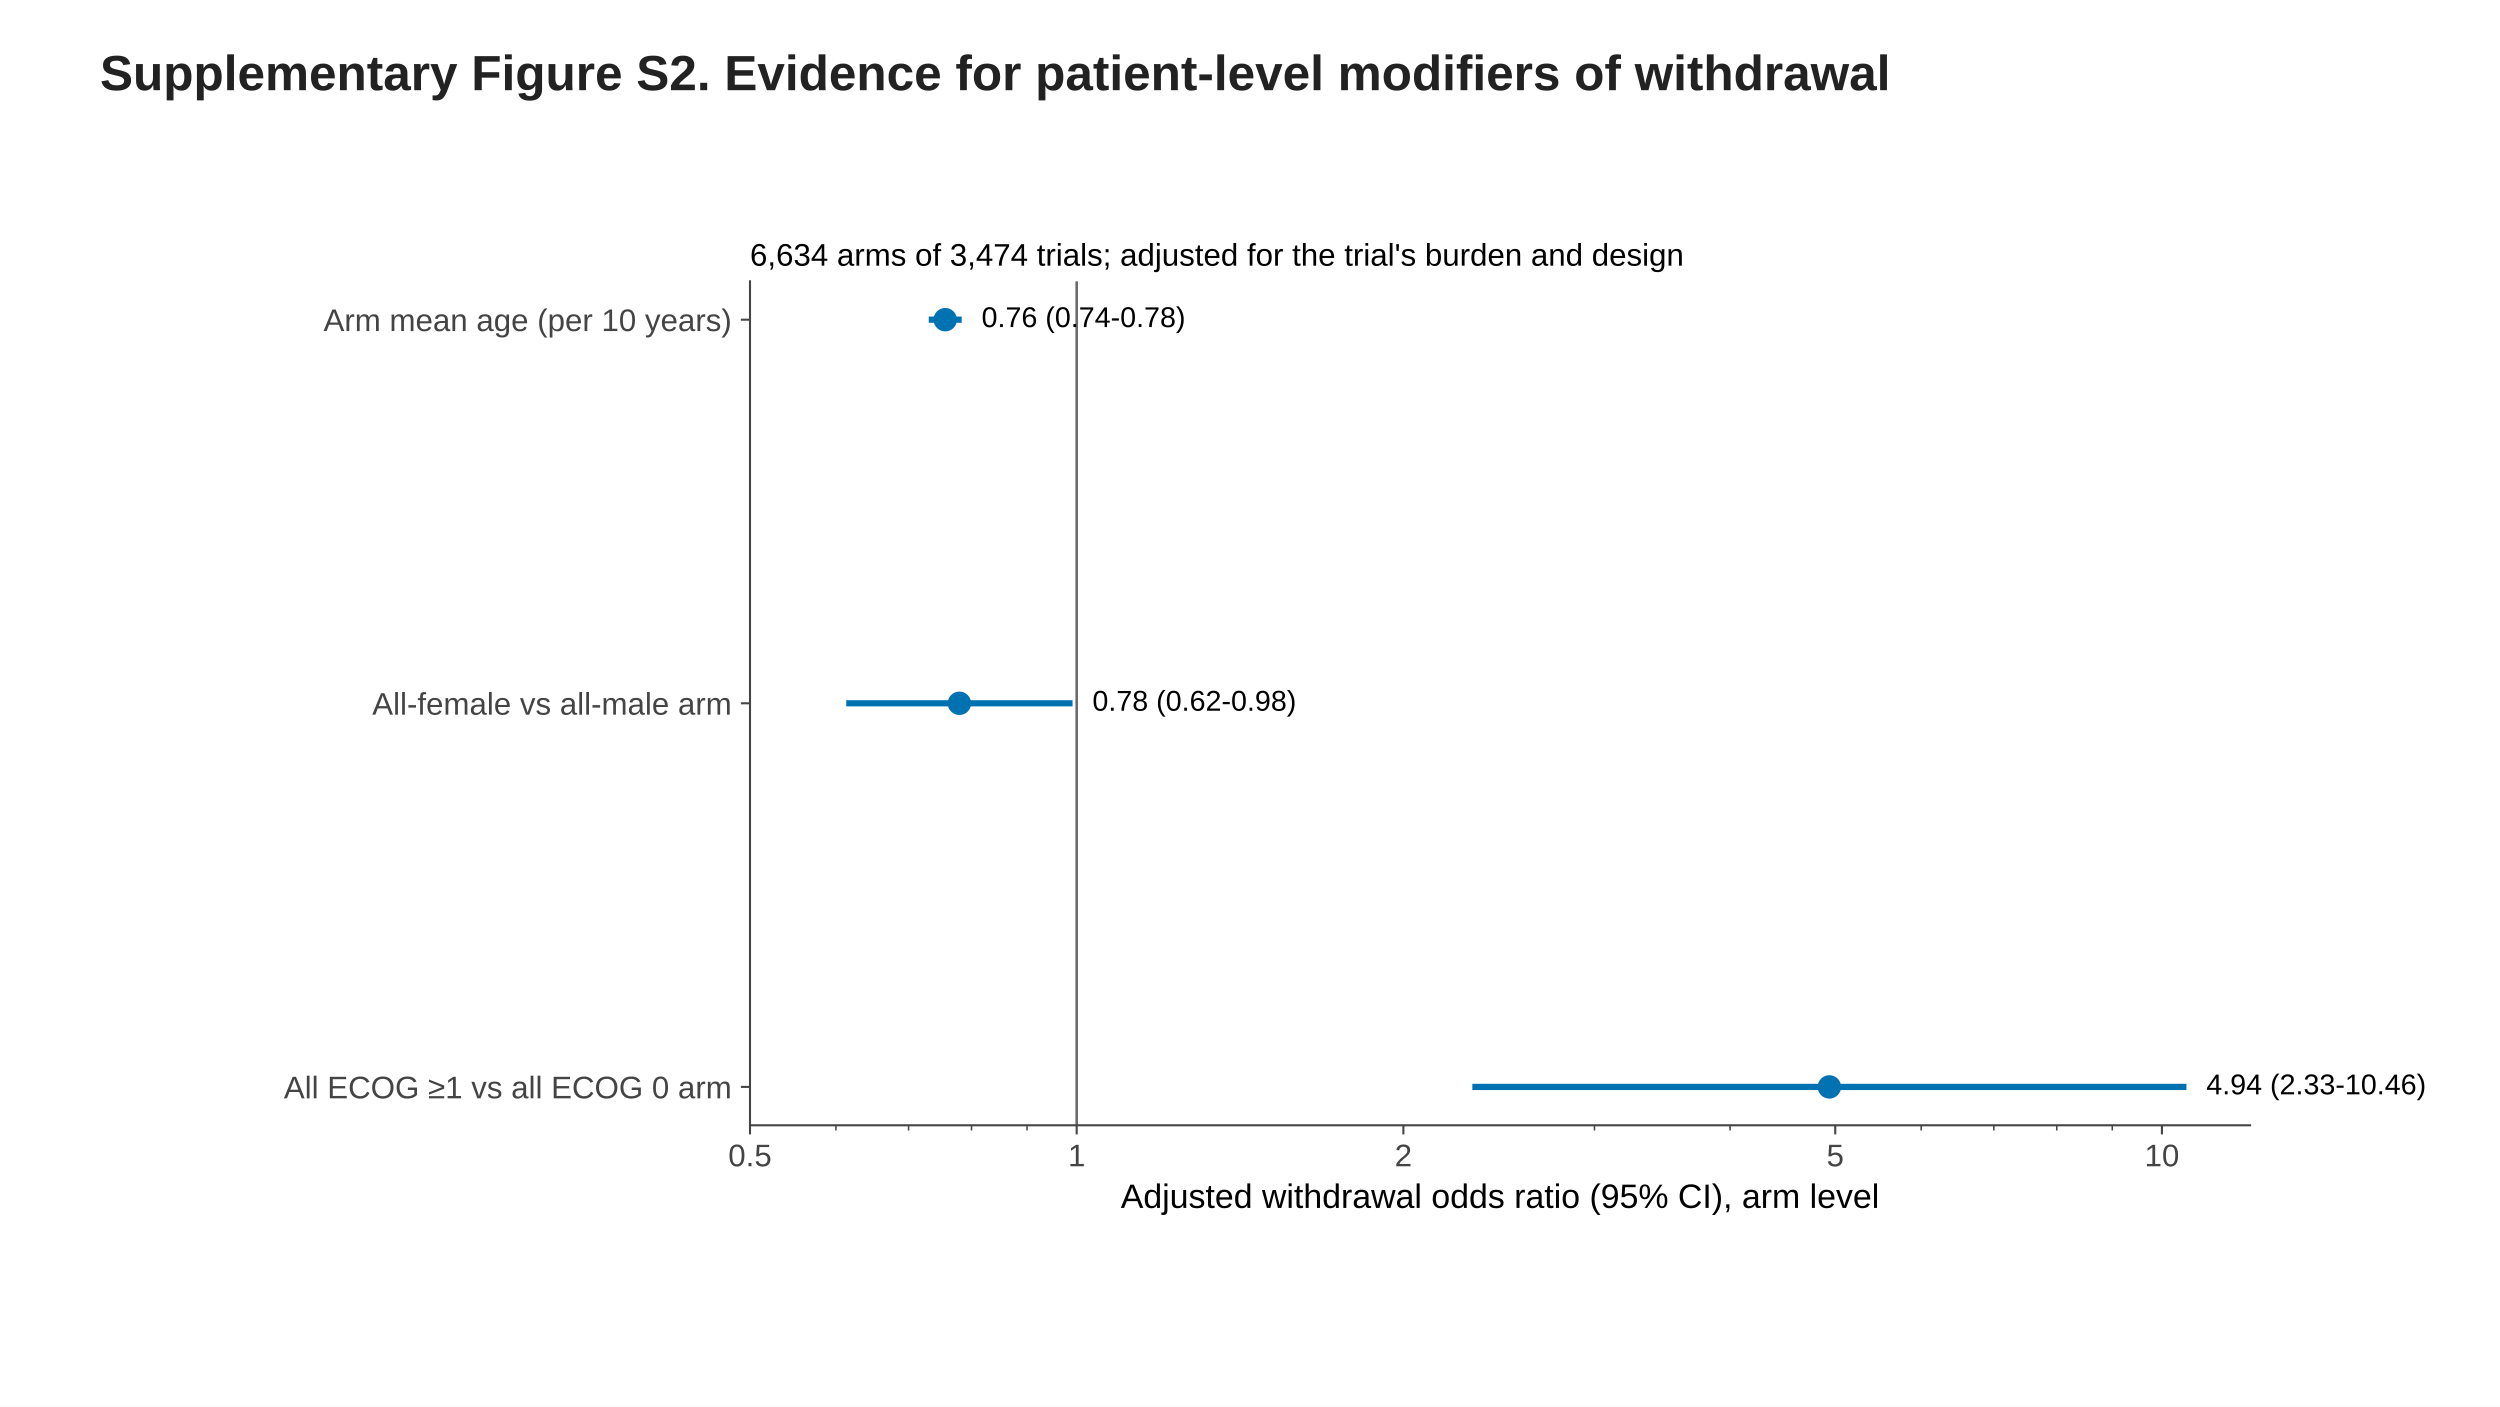
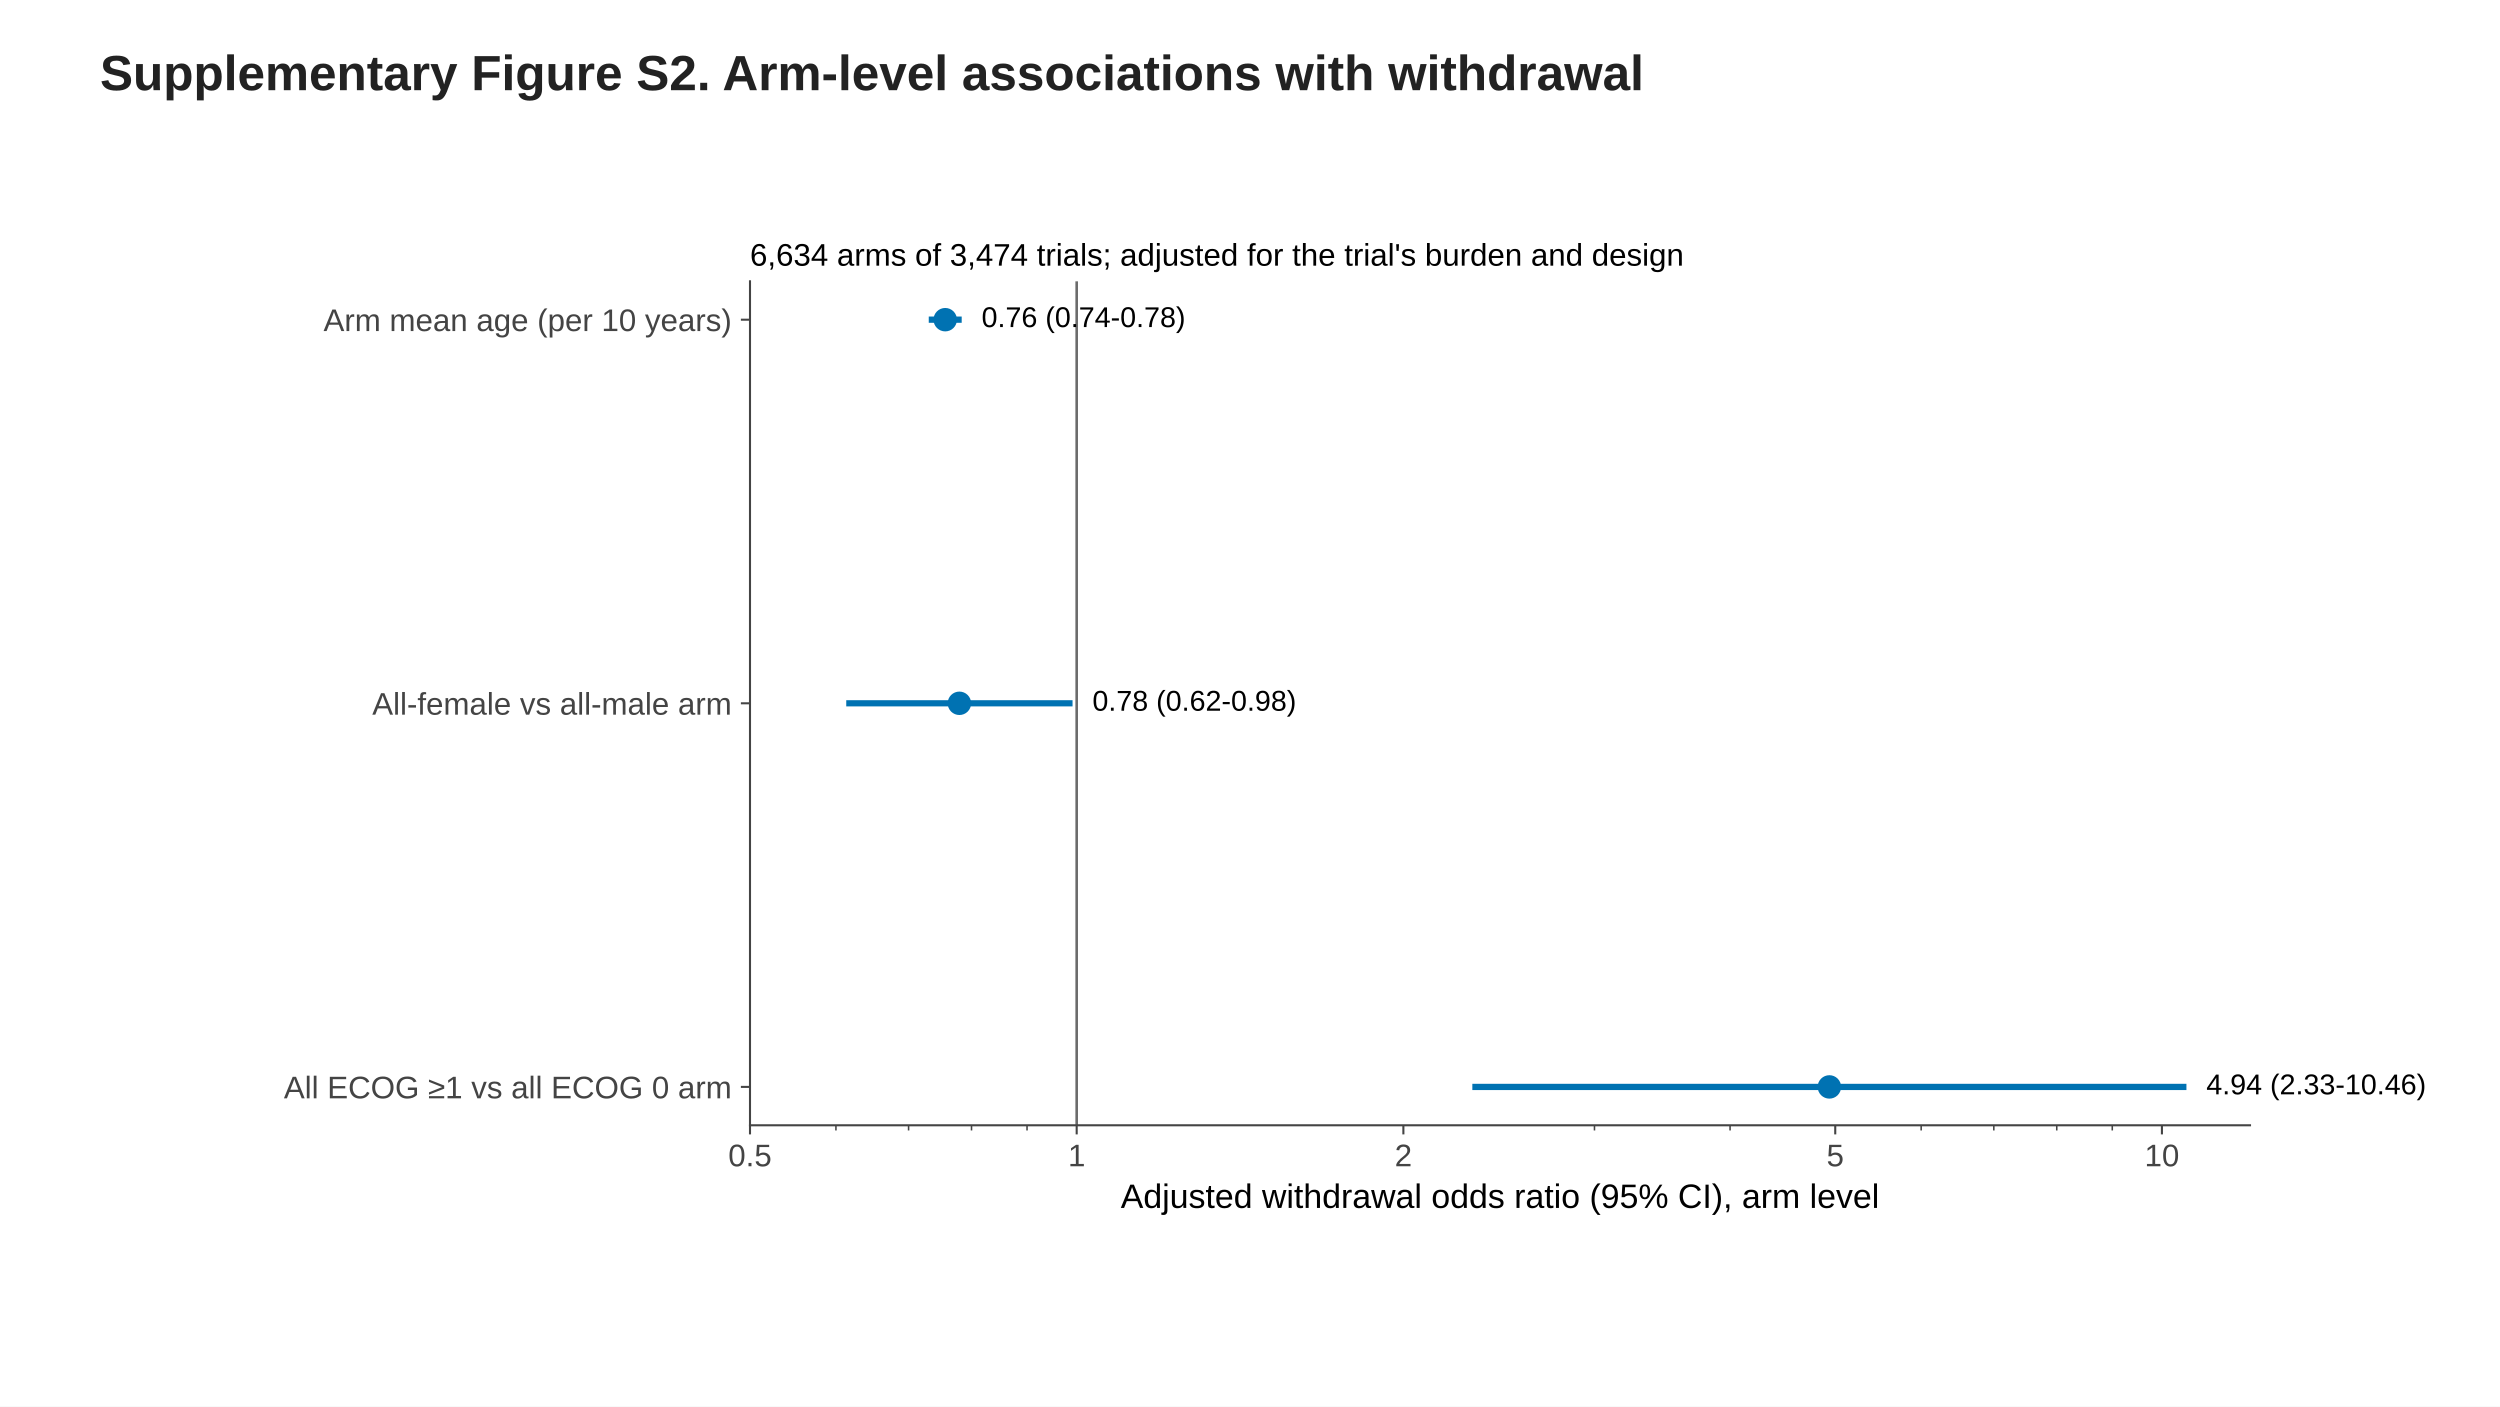
<svg xmlns="http://www.w3.org/2000/svg" xmlns:xlink="http://www.w3.org/1999/xlink" width="959.76pt" height="540pt" viewBox="0 0 959.76 540" version="1.1">
  <defs>
    <style type="text/css">*{stroke-linejoin: round; stroke-linecap: butt}</style>
  </defs>
  <g id="figure_1">
    <g id="patch_1">
      <path d="M 0 540  L 959.76 540  L 959.76 0  L 0 0  z " style="fill: #ffffff" />
    </g>
    <g id="axes_1">
      <g id="patch_2">
        <path d="M 287.928 432  L 863.784 432  L 863.784 108  L 287.928 108  z " style="fill: #ffffff" />
      </g>
      <g id="matplotlib.axis_1">
        <g id="xtick_1">
          <g id="line2d_1">
            <defs>
-               <path id="m7e8cc20316" d="M 0 0  L 0 3.5  " style="stroke: #444444; stroke-width: 0.8" />
+               <path id="m8a9d4aabf4" d="M 0 0  L 0 3.5  " style="stroke: #444444; stroke-width: 0.8" />
            </defs>
            <g>
-               <use xlink:href="#m7e8cc20316" x="287.928" y="432" style="fill: #444444; stroke: #444444; stroke-width: 0.8" />
+               <use xlink:href="#m8a9d4aabf4" x="287.928" y="432" style="fill: #444444; stroke: #444444; stroke-width: 0.8" />
            </g>
          </g>
          <g id="text_1">
            <text style="font-size: 12px; font-family: 'Arial'; text-anchor: middle; fill: #444444" x="287.928" y="447.736" transform="rotate(-0 287.928 447.7363)">0.5</text>
          </g>
        </g>
        <g id="xtick_2">
          <g id="line2d_2">
            <g>
-               <use xlink:href="#m7e8cc20316" x="413.345" y="432" style="fill: #444444; stroke: #444444; stroke-width: 0.8" />
+               <use xlink:href="#m8a9d4aabf4" x="413.345" y="432" style="fill: #444444; stroke: #444444; stroke-width: 0.8" />
            </g>
          </g>
          <g id="text_2">
            <text style="font-size: 12px; font-family: 'Arial'; text-anchor: middle; fill: #444444" x="413.345" y="447.736" transform="rotate(-0 413.3453 447.7363)">1</text>
          </g>
        </g>
        <g id="xtick_3">
          <g id="line2d_3">
            <g>
-               <use xlink:href="#m7e8cc20316" x="538.763" y="432" style="fill: #444444; stroke: #444444; stroke-width: 0.8" />
+               <use xlink:href="#m8a9d4aabf4" x="538.763" y="432" style="fill: #444444; stroke: #444444; stroke-width: 0.8" />
            </g>
          </g>
          <g id="text_3">
            <text style="font-size: 12px; font-family: 'Arial'; text-anchor: middle; fill: #444444" x="538.763" y="447.736" transform="rotate(-0 538.7625 447.7363)">2</text>
          </g>
        </g>
        <g id="xtick_4">
          <g id="line2d_4">
            <g>
-               <use xlink:href="#m7e8cc20316" x="704.555" y="432" style="fill: #444444; stroke: #444444; stroke-width: 0.8" />
+               <use xlink:href="#m8a9d4aabf4" x="704.555" y="432" style="fill: #444444; stroke: #444444; stroke-width: 0.8" />
            </g>
          </g>
          <g id="text_4">
            <text style="font-size: 12px; font-family: 'Arial'; text-anchor: middle; fill: #444444" x="704.555" y="447.736" transform="rotate(-0 704.5552 447.7363)">5</text>
          </g>
        </g>
        <g id="xtick_5">
          <g id="line2d_5">
            <g>
-               <use xlink:href="#m7e8cc20316" x="829.972" y="432" style="fill: #444444; stroke: #444444; stroke-width: 0.8" />
+               <use xlink:href="#m8a9d4aabf4" x="829.972" y="432" style="fill: #444444; stroke: #444444; stroke-width: 0.8" />
            </g>
          </g>
          <g id="text_5">
            <text style="font-size: 12px; font-family: 'Arial'; text-anchor: middle; fill: #444444" x="829.972" y="447.736" transform="rotate(-0 829.9724 447.7363)">10</text>
          </g>
        </g>
        <g id="xtick_6">
          <g id="line2d_6">
            <defs>
-               <path id="md14ad2270c" d="M 0 0  L 0 2  " style="stroke: #444444; stroke-width: 0.6" />
+               <path id="m6979bba710" d="M 0 0  L 0 2  " style="stroke: #444444; stroke-width: 0.6" />
            </defs>
            <g>
-               <use xlink:href="#md14ad2270c" x="320.917" y="432" style="fill: #444444; stroke: #444444; stroke-width: 0.6" />
+               <use xlink:href="#m6979bba710" x="320.917" y="432" style="fill: #444444; stroke: #444444; stroke-width: 0.6" />
            </g>
          </g>
        </g>
        <g id="xtick_7">
          <g id="line2d_7">
            <g>
-               <use xlink:href="#md14ad2270c" x="348.809" y="432" style="fill: #444444; stroke: #444444; stroke-width: 0.6" />
+               <use xlink:href="#m6979bba710" x="348.809" y="432" style="fill: #444444; stroke: #444444; stroke-width: 0.6" />
            </g>
          </g>
        </g>
        <g id="xtick_8">
          <g id="line2d_8">
            <g>
-               <use xlink:href="#md14ad2270c" x="372.97" y="432" style="fill: #444444; stroke: #444444; stroke-width: 0.6" />
+               <use xlink:href="#m6979bba710" x="372.97" y="432" style="fill: #444444; stroke: #444444; stroke-width: 0.6" />
            </g>
          </g>
        </g>
        <g id="xtick_9">
          <g id="line2d_9">
            <g>
-               <use xlink:href="#md14ad2270c" x="394.281" y="432" style="fill: #444444; stroke: #444444; stroke-width: 0.6" />
+               <use xlink:href="#m6979bba710" x="394.281" y="432" style="fill: #444444; stroke: #444444; stroke-width: 0.6" />
            </g>
          </g>
        </g>
        <g id="xtick_10">
          <g id="line2d_10">
            <g>
-               <use xlink:href="#md14ad2270c" x="612.127" y="432" style="fill: #444444; stroke: #444444; stroke-width: 0.6" />
+               <use xlink:href="#m6979bba710" x="612.127" y="432" style="fill: #444444; stroke: #444444; stroke-width: 0.6" />
            </g>
          </g>
        </g>
        <g id="xtick_11">
          <g id="line2d_11">
            <g>
-               <use xlink:href="#md14ad2270c" x="664.18" y="432" style="fill: #444444; stroke: #444444; stroke-width: 0.6" />
+               <use xlink:href="#m6979bba710" x="664.18" y="432" style="fill: #444444; stroke: #444444; stroke-width: 0.6" />
            </g>
          </g>
        </g>
        <g id="xtick_12">
          <g id="line2d_12">
            <g>
-               <use xlink:href="#md14ad2270c" x="737.544" y="432" style="fill: #444444; stroke: #444444; stroke-width: 0.6" />
+               <use xlink:href="#m6979bba710" x="737.544" y="432" style="fill: #444444; stroke: #444444; stroke-width: 0.6" />
            </g>
          </g>
        </g>
        <g id="xtick_13">
          <g id="line2d_13">
            <g>
-               <use xlink:href="#md14ad2270c" x="765.436" y="432" style="fill: #444444; stroke: #444444; stroke-width: 0.6" />
+               <use xlink:href="#m6979bba710" x="765.436" y="432" style="fill: #444444; stroke: #444444; stroke-width: 0.6" />
            </g>
          </g>
        </g>
        <g id="xtick_14">
          <g id="line2d_14">
            <g>
-               <use xlink:href="#md14ad2270c" x="789.597" y="432" style="fill: #444444; stroke: #444444; stroke-width: 0.6" />
+               <use xlink:href="#m6979bba710" x="789.597" y="432" style="fill: #444444; stroke: #444444; stroke-width: 0.6" />
            </g>
          </g>
        </g>
        <g id="xtick_15">
          <g id="line2d_15">
            <g>
-               <use xlink:href="#md14ad2270c" x="810.909" y="432" style="fill: #444444; stroke: #444444; stroke-width: 0.6" />
+               <use xlink:href="#m6979bba710" x="810.909" y="432" style="fill: #444444; stroke: #444444; stroke-width: 0.6" />
            </g>
          </g>
        </g>
        <g id="text_6">
          <text style="font-size: 13px; font-family: 'Arial'; text-anchor: middle" x="575.856" y="463.726" transform="rotate(-0 575.856 463.7261)">Adjusted withdrawal odds ratio (95% CI), arm level</text>
        </g>
      </g>
      <g id="matplotlib.axis_2">
        <g id="ytick_1">
          <g id="line2d_16">
            <defs>
-               <path id="m59cf621513" d="M 0 0  L -3.5 0  " style="stroke: #444444; stroke-width: 0.8" />
+               <path id="mfbf5bc2e95" d="M 0 0  L -3.5 0  " style="stroke: #444444; stroke-width: 0.8" />
            </defs>
            <g>
-               <use xlink:href="#m59cf621513" x="287.928" y="122.727" style="fill: #444444; stroke: #444444; stroke-width: 0.8" />
+               <use xlink:href="#mfbf5bc2e95" x="287.928" y="122.727" style="fill: #444444; stroke: #444444; stroke-width: 0.8" />
            </g>
          </g>
          <g id="text_7">
            <text style="font-size: 12px; font-family: 'Arial'; text-anchor: end; fill: #444444" x="280.928" y="127.095" transform="rotate(-0 280.928 127.0954)">Arm mean age (per 10 years)</text>
          </g>
        </g>
        <g id="ytick_2">
          <g id="line2d_17">
            <g>
-               <use xlink:href="#m59cf621513" x="287.928" y="270" style="fill: #444444; stroke: #444444; stroke-width: 0.8" />
+               <use xlink:href="#mfbf5bc2e95" x="287.928" y="270" style="fill: #444444; stroke: #444444; stroke-width: 0.8" />
            </g>
          </g>
          <g id="text_8">
            <text style="font-size: 12px; font-family: 'Arial'; text-anchor: end; fill: #444444" x="280.928" y="274.368" transform="rotate(-0 280.928 274.3682)">All-female vs all-male arm</text>
          </g>
        </g>
        <g id="ytick_3">
          <g id="line2d_18">
            <g>
-               <use xlink:href="#m59cf621513" x="287.928" y="417.273" style="fill: #444444; stroke: #444444; stroke-width: 0.8" />
+               <use xlink:href="#mfbf5bc2e95" x="287.928" y="417.273" style="fill: #444444; stroke: #444444; stroke-width: 0.8" />
            </g>
          </g>
          <g id="text_9">
            <text style="font-size: 12px; font-family: 'Arial'; text-anchor: end; fill: #444444" x="280.928" y="421.644" transform="rotate(-0 280.928 421.6443)">All ECOG ≥1 vs all ECOG 0 arm</text>
          </g>
        </g>
      </g>
      <g id="line2d_19">
-         <path d="M 357.752 122.727  L 368 122.727  " clip-path="url(#pa12283f153)" style="fill: none; stroke: #0072b2; stroke-width: 2.4; stroke-linecap: square" />
+         <path d="M 357.752 122.727  L 368 122.727  " clip-path="url(#p0177746eef)" style="fill: none; stroke: #0072b2; stroke-width: 2.4; stroke-linecap: square" />
      </g>
      <g id="line2d_20">
        <defs>
-           <path id="me10c6dd181" d="M 0 4  C 1.061 4 2.078 3.579 2.828 2.828  C 3.579 2.078 4 1.061 4 0  C 4 -1.061 3.579 -2.078 2.828 -2.828  C 2.078 -3.579 1.061 -4 0 -4  C -1.061 -4 -2.078 -3.579 -2.828 -2.828  C -3.579 -2.078 -4 -1.061 -4 0  C -4 1.061 -3.579 2.078 -2.828 2.828  C -2.078 3.579 -1.061 4 0 4  z " style="stroke: #0072b2" />
+           <path id="me997a3a6bd" d="M 0 4  C 1.061 4 2.078 3.579 2.828 2.828  C 3.579 2.078 4 1.061 4 0  C 4 -1.061 3.579 -2.078 2.828 -2.828  C 2.078 -3.579 1.061 -4 0 -4  C -1.061 -4 -2.078 -3.579 -2.828 -2.828  C -3.579 -2.078 -4 -1.061 -4 0  C -4 1.061 -3.579 2.078 -2.828 2.828  C -2.078 3.579 -1.061 4 0 4  z " style="stroke: #0072b2" />
        </defs>
-         <g clip-path="url(#pa12283f153)">
-           <use xlink:href="#me10c6dd181" x="362.876" y="122.727" style="fill: #0072b2; stroke: #0072b2" />
+         <g clip-path="url(#p0177746eef)">
+           <use xlink:href="#me997a3a6bd" x="362.876" y="122.727" style="fill: #0072b2; stroke: #0072b2" />
        </g>
      </g>
      <g id="line2d_21">
-         <path d="M 326.078 270  L 410.555 270  " clip-path="url(#pa12283f153)" style="fill: none; stroke: #0072b2; stroke-width: 2.4; stroke-linecap: square" />
+         <path d="M 326.078 270  L 410.555 270  " clip-path="url(#p0177746eef)" style="fill: none; stroke: #0072b2; stroke-width: 2.4; stroke-linecap: square" />
      </g>
      <g id="line2d_22">
-         <g clip-path="url(#pa12283f153)">
-           <use xlink:href="#me10c6dd181" x="368.317" y="270" style="fill: #0072b2; stroke: #0072b2" />
+         <g clip-path="url(#p0177746eef)">
+           <use xlink:href="#me997a3a6bd" x="368.317" y="270" style="fill: #0072b2; stroke: #0072b2" />
        </g>
      </g>
      <g id="line2d_23">
-         <path d="M 566.436 417.273  L 838.179 417.273  " clip-path="url(#pa12283f153)" style="fill: none; stroke: #0072b2; stroke-width: 2.4; stroke-linecap: square" />
+         <path d="M 566.436 417.273  L 838.179 417.273  " clip-path="url(#p0177746eef)" style="fill: none; stroke: #0072b2; stroke-width: 2.4; stroke-linecap: square" />
      </g>
      <g id="line2d_24">
-         <g clip-path="url(#pa12283f153)">
-           <use xlink:href="#me10c6dd181" x="702.307" y="417.273" style="fill: #0072b2; stroke: #0072b2" />
+         <g clip-path="url(#p0177746eef)">
+           <use xlink:href="#me997a3a6bd" x="702.307" y="417.273" style="fill: #0072b2; stroke: #0072b2" />
        </g>
      </g>
      <g id="line2d_25">
-         <path d="M 413.345 432  L 413.345 108  " clip-path="url(#pa12283f153)" style="fill: none; stroke: #6b6b6b; stroke-linecap: square" />
+         <path d="M 413.345 432  L 413.345 108  " clip-path="url(#p0177746eef)" style="fill: none; stroke: #6b6b6b; stroke-linecap: square" />
      </g>
      <g id="patch_3">
        <path d="M 287.928 432  L 287.928 108  " style="fill: none; stroke: #444444; stroke-width: 0.8; stroke-linejoin: miter; stroke-linecap: square" />
      </g>
      <g id="patch_4">
        <path d="M 287.928 432  L 863.784 432  " style="fill: none; stroke: #444444; stroke-width: 0.8; stroke-linejoin: miter; stroke-linecap: square" />
      </g>
      <g id="text_10">
        <text style="font-size: 11px; font-family: 'Arial'; text-anchor: start" x="376.828" y="125.574" transform="rotate(-0 376.8276 125.5738)">0.76 (0.74-0.78)</text>
      </g>
      <g id="text_11">
        <text style="font-size: 11px; font-family: 'Arial'; text-anchor: start" x="419.383" y="272.847" transform="rotate(-0 419.3833 272.8466)">0.78 (0.62-0.98)</text>
      </g>
      <g id="text_12">
        <text style="font-size: 11px; font-family: 'Arial'; text-anchor: start" x="847.007" y="420.119" transform="rotate(-0 847.007 420.1193)">4.94 (2.33-10.46)</text>
      </g>
      <g id="text_13">
        <text style="font-size: 12px; font-family: 'Arial'; text-anchor: start" x="287.928" y="102" transform="rotate(-0 287.928 102)">6,634 arms of 3,474 trials; adjusted for the trial's burden and design</text>
      </g>
    </g>
    <g id="text_14">
-       <text style="font-weight: 700; font-size: 19px; font-family: 'Arial'; text-anchor: start; fill: #222222" x="38.39" y="34.617" transform="rotate(-0 38.3904 34.61681)">Supplementary Figure S2. Evidence for patient-level modifiers of withdrawal</text>
+       <text style="font-weight: 700; font-size: 19px; font-family: 'Arial'; text-anchor: start; fill: #222222" x="38.39" y="34.617" transform="rotate(-0 38.3904 34.61681)">Supplementary Figure S2. Arm-level associations with withdrawal</text>
    </g>
  </g>
  <defs>
-     <clipPath id="pa12283f153">
+     <clipPath id="p0177746eef">
      <rect x="287.928" y="108" width="575.856" height="324" />
    </clipPath>
  </defs>
</svg>
